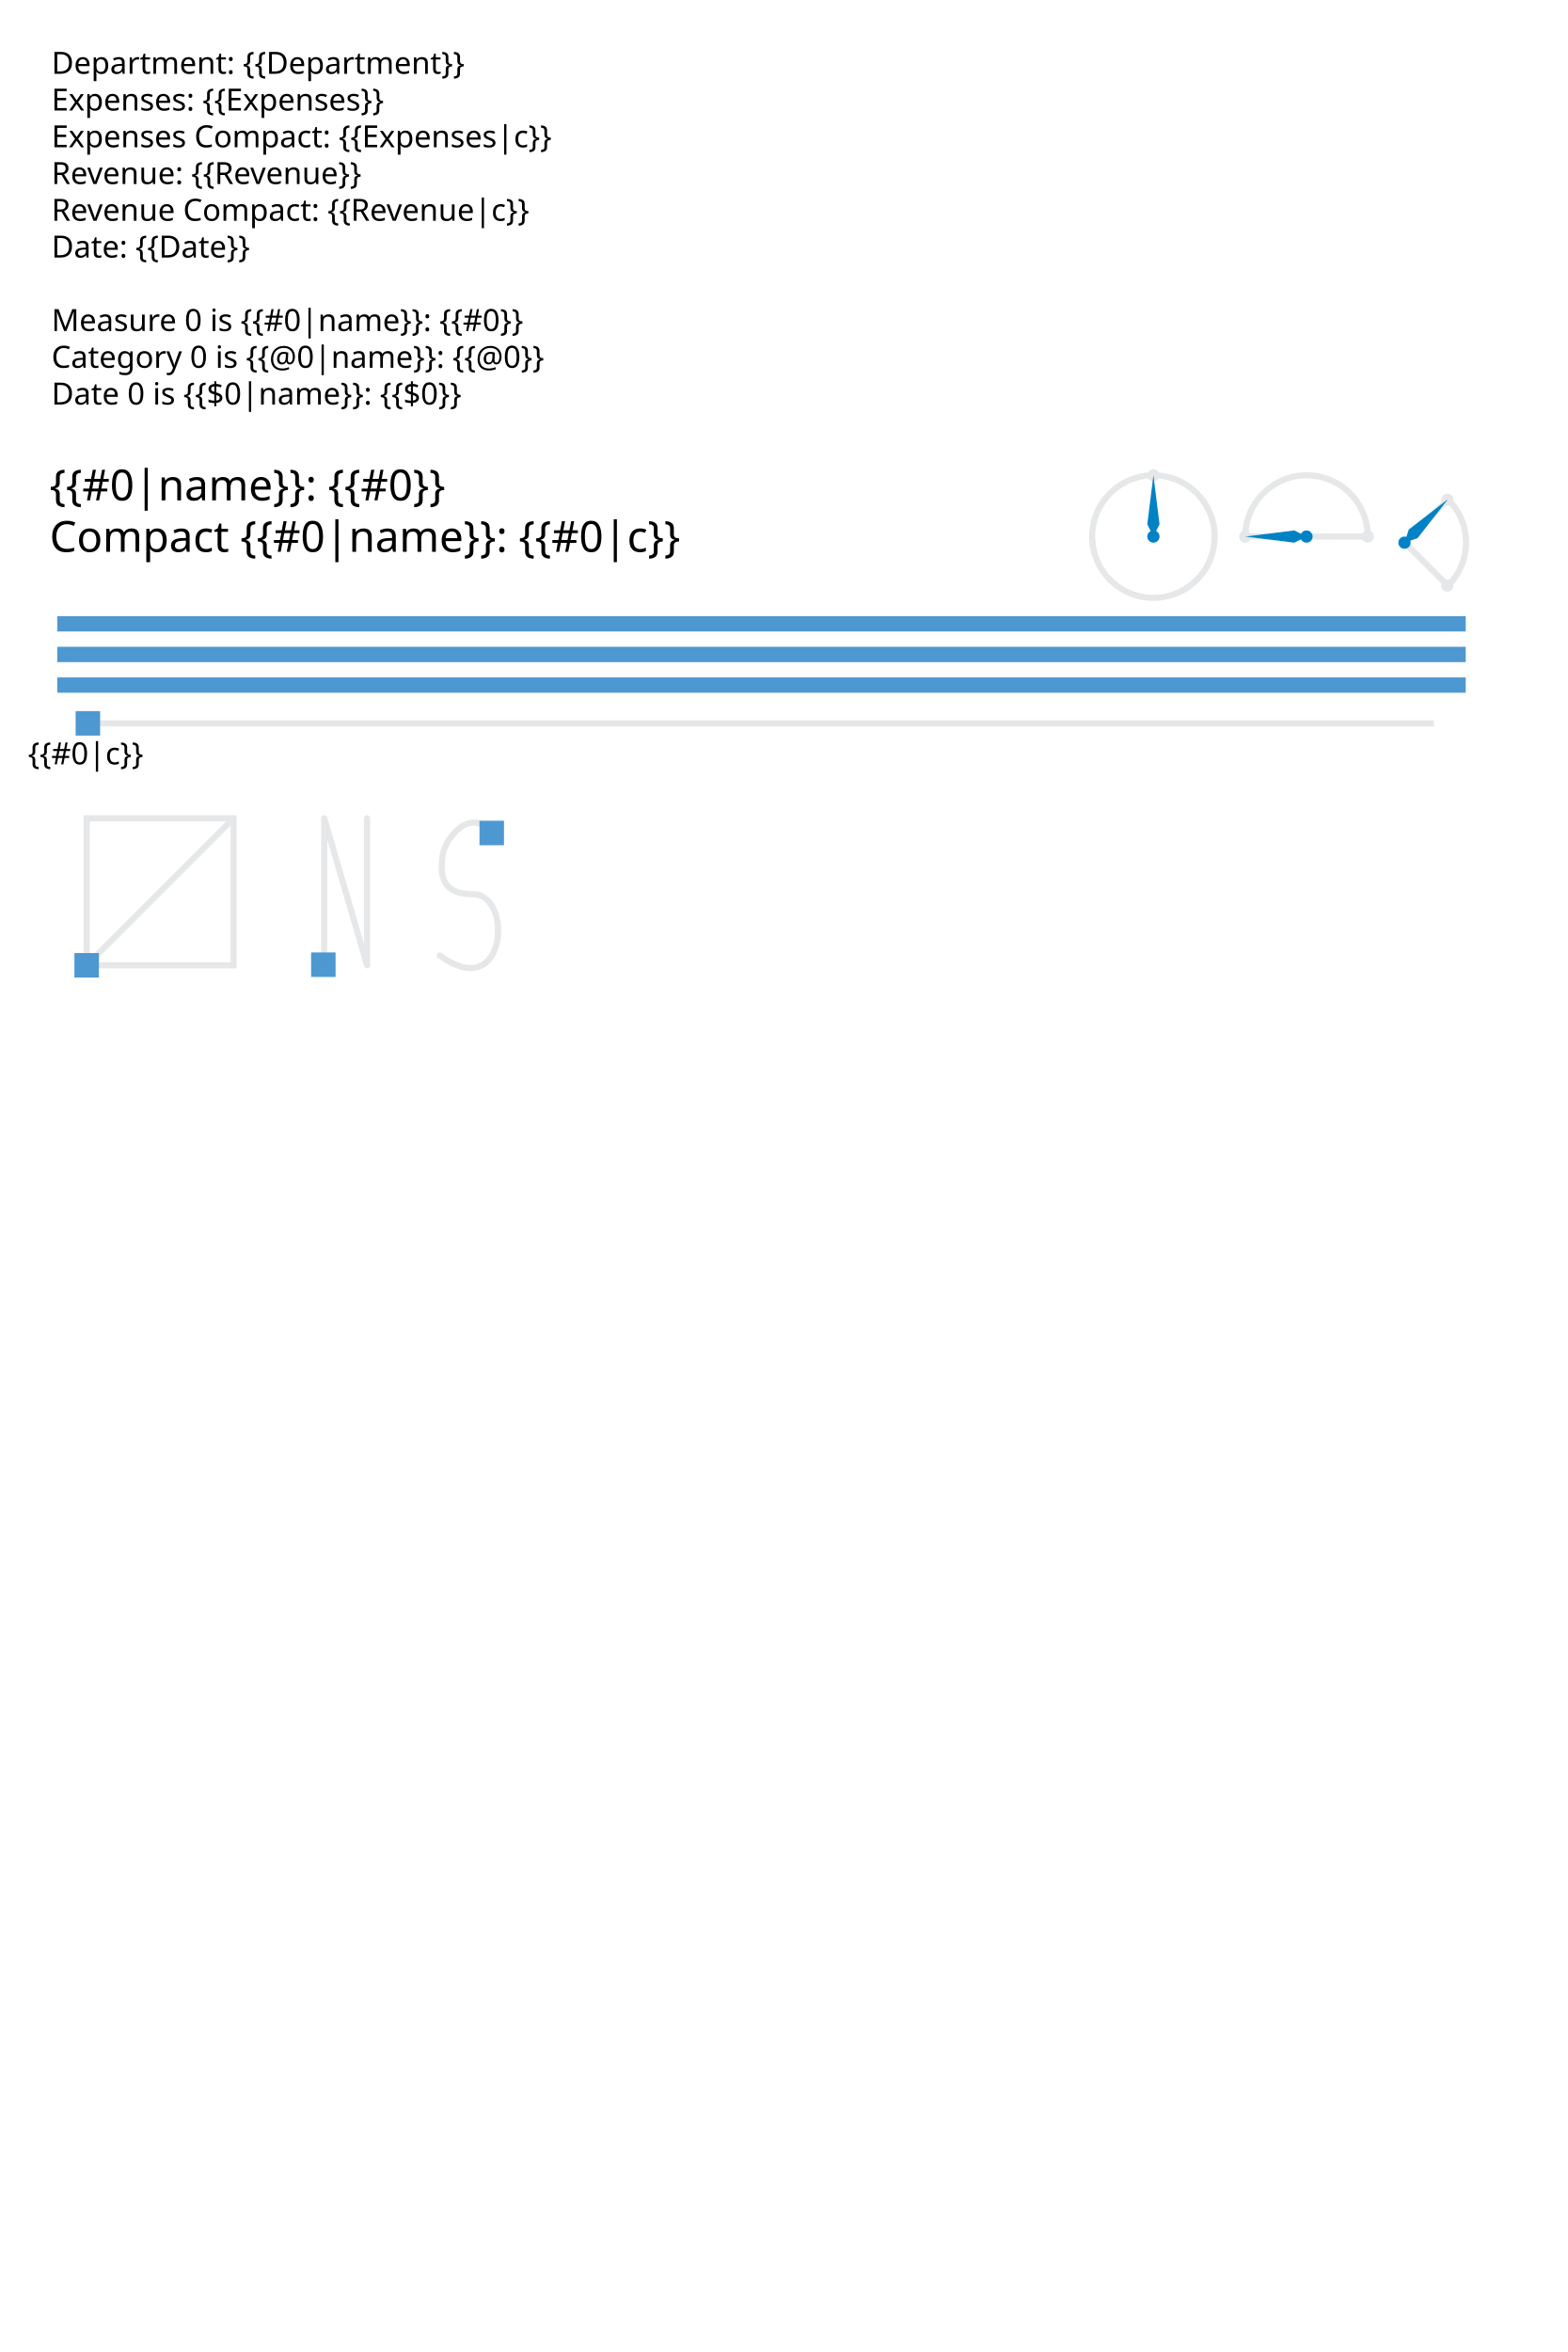
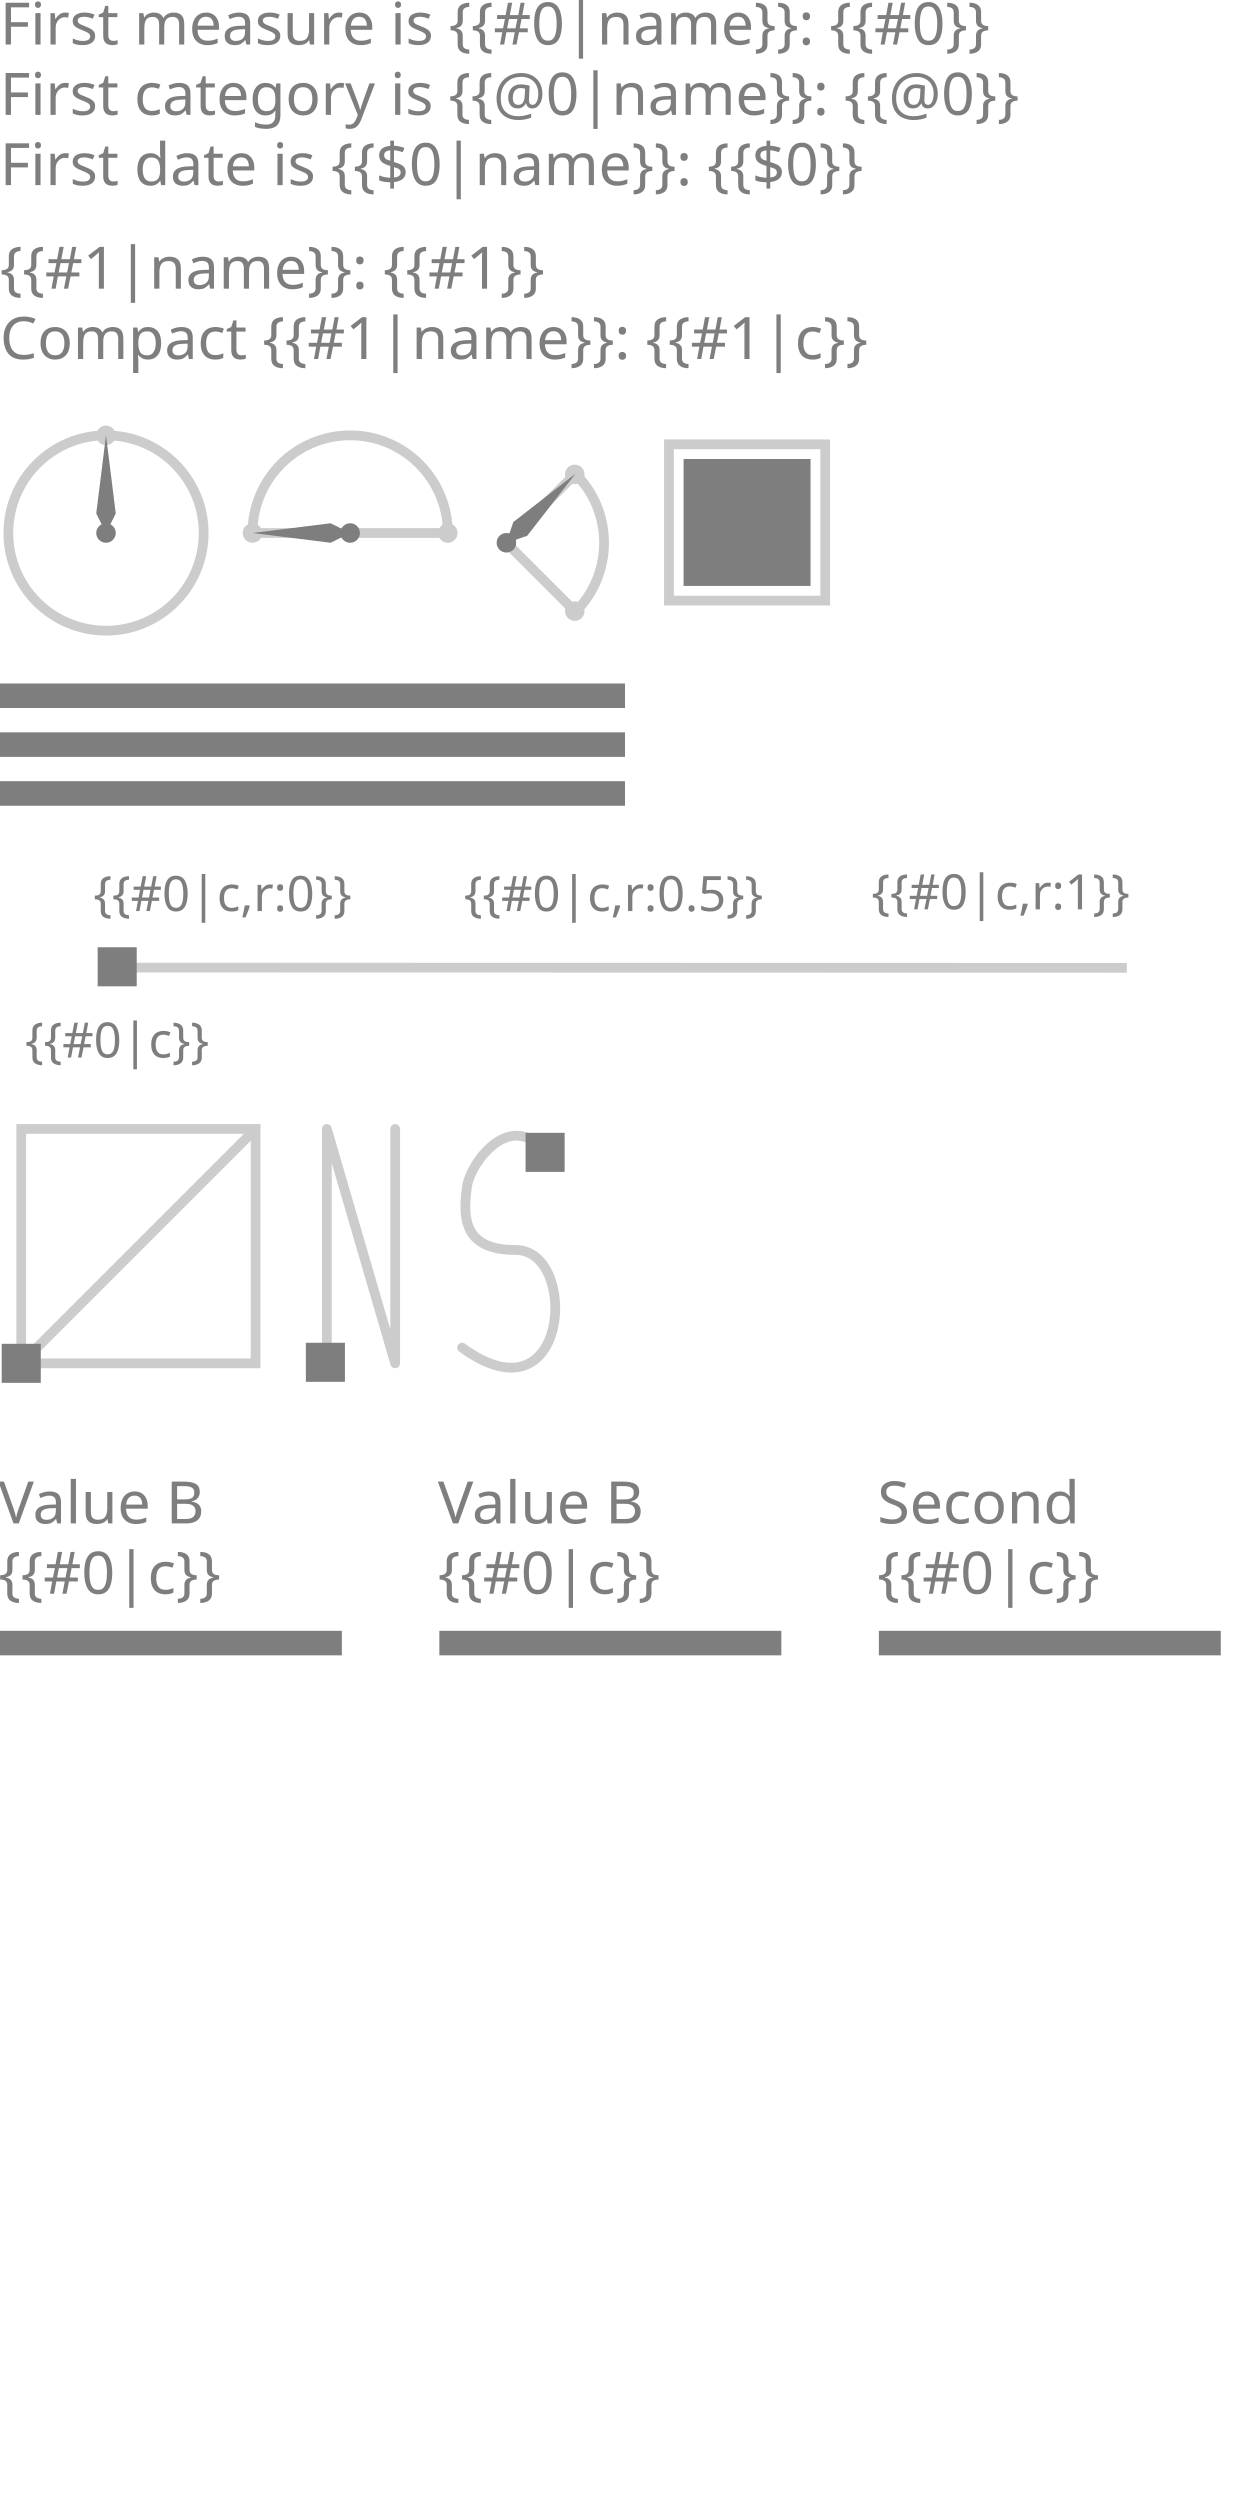
- <svg xmlns="http://www.w3.org/2000/svg" version="1.1" x="0px" y="0px" viewBox="0 0 512 768" style="enable-background:new 0 0 512 768;" xml:space="preserve">
+ <svg xmlns="http://www.w3.org/2000/svg" version="1.1" id="ai" x="0px" y="0px" viewBox="0 0 256 512" style="enable-background:new 0 0 256 512;" xml:space="preserve">
  <style type="text/css">
	.st0{fill:none;}
- 	.st1{font-family:'OpenSans-Regular';}
- 	.st2{font-size:10px;}
- 	.st3{font-size:14px;}
- 	.st4{fill:none;stroke:#E6E7E8;stroke-width:2;stroke-miterlimit:10;}
- 	.st5{fill:#E6E7E8;}
- 	.st6{fill:#0082C5;}
- 	.st7{fill:#4E98D2;}
- 	.st8{fill:none;stroke:#E6E7E8;stroke-width:2;stroke-linecap:round;stroke-linejoin:round;stroke-miterlimit:10;}
+ 	.st1{fill:#7E7E7E;}
+ 	.st2{font-family:'OpenSans-Regular';}
+ 	.st3{font-size:12px;}
+ 	.st4{font-size:10px;}
+ 	.st5{fill:none;stroke:#CCCCCC;stroke-width:2;stroke-miterlimit:10;}
+ 	.st6{fill:#CCCCCC;}
+ 	.st7{fill:none;stroke:#CCCCCC;stroke-width:2;stroke-linecap:round;stroke-linejoin:round;stroke-miterlimit:10;}
</style>
-   <g id="Airplane_Top">
-     <g id="plane_parts_1_">
- 	</g>
-     <g id="data_bar">
- 	</g>
-     <g id="label_1_">
- 	</g>
+   <rect x="0" class="st0" width="255" height="43" />
+   <text id="Text_Sample" transform="matrix(1 0 0 1 0 9.1203)">
+     <tspan x="0" y="0" class="st1 st2 st3">First measure is {{#0|name}}: {{#0}}</tspan>
+     <tspan x="0" y="14.4" class="st1 st2 st3">First category is {{@0|name}}: {{@0}}</tspan>
+     <tspan x="0" y="28.8" class="st1 st2 st3">First date is {{$0|name}}: {{$0}}</tspan>
+   </text>
+   <rect x="0" y="50" class="st0" width="256" height="30.25" />
+   <text id="Text_Sample_2" transform="matrix(1.0068 0 0 1 0 59.12)">
+     <tspan x="0" y="0" class="st1 st2 st3">{{#1|name}}: {{#1}}</tspan>
+     <tspan x="0" y="14.4" class="st1 st2 st3">Compact {{#1|name}}: {{#1|c}}</tspan>
+   </text>
+   <rect x="5.14" y="208.99" class="st0" width="40.09" height="13.35" />
+   <text id="_x7B__x7B_p:_x23_0_x2C_g:g1_x2C_a:middle_x7D__x7D_" transform="matrix(1 0 0 1 5.1358 216.5867)" class="st1 st2 st4">{{#0|c}}</text>
+   <path class="st5" d="M117.85,125.31c3.62-3.62,5.86-8.62,5.86-14.14c0-5.52-2.24-10.52-5.86-14.14l-14.14,14.14L117.85,125.31z" />
+   <circle class="st6" cx="117.71" cy="97.16" r="2" />
+   <circle class="st6" cx="117.71" cy="125.16" r="2" />
+   <circle class="st1" cx="103.71" cy="111.16" r="2" />
+   <path class="st5" d="M91.71,109.16h-40c0-11.05,8.95-20,20-20S91.71,98.12,91.71,109.16z" />
+   <circle class="st6" cx="51.71" cy="109.16" r="2" />
+   <circle class="st6" cx="91.71" cy="109.16" r="2" />
+   <circle class="st1" cx="71.71" cy="109.16" r="2" />
+   <circle class="st5" cx="21.71" cy="109.16" r="20" />
+   <circle class="st6" cx="21.71" cy="89.16" r="2" />
+   <circle class="st1" cx="21.71" cy="109.16" r="2" />
+   <polygon id="Dial_3__x7B__x7B__r:____x23_0_x2C____rr____:____.25____x2C_____o_:_0_x3B_1____x7D__x7D_" class="st1" points="  103.71,111.16 107.95,109.75 117.85,97.02 105.12,106.92 " />
+   <polygon id="Dial_2__x7B__x7B_rotate:_x23_0_x2C_origin:1_x3B_.5_x2C_rotateRatio:0.5_x7D__x7D_" class="st1" points="71.71,109.16   67.71,107.16 51.71,109.16 67.71,111.16 " />
+   <polygon id="Dial_1__x7B__x7B_r:_x23_0_x2C_o:.5_x3B_1_x7D__x7D__1_" class="st1" points="21.71,109.16 23.71,105.16 21.71,89.16   19.71,105.16 " />
+   <rect y="150" class="st6" width="128" height="5" />
+   <rect y="160" class="st6" width="128" height="5" />
+   <rect y="140" class="st6" width="128" height="5" />
+   <rect id="_x7B__x7B_scaleX:_x23_0_x2C_origin:1_x3B_1_x7D__x7D__1_" y="150" class="st1" width="128" height="5" />
+   <rect id="_x7B__x7B___sx___:____x23_0_x2C____o__:_____.5__x3B____0.5____x7D__x7D__1_" y="160" class="st1" width="128" height="5" />
+   <rect x="4.35" y="231.21" class="st5" width="48" height="48" />
+   <line id="_x7B__x7B_g2_x7D__x7D_" class="st5" x1="4.35" y1="279.21" x2="52.35" y2="231.21" />
+   <line id="_x7B__x7B_g1_x7D__x7D__2_" class="st5" x1="24.06" y1="198.16" x2="230.78" y2="198.21" />
+   <polyline id="_x7B__x7B_g3_x7D__x7D_" class="st7" points="66.94,279.21 66.94,231.21 80.93,279.21 80.93,231.21 " />
+   <path id="_x7B__x7B_g4_x7D__x7D_" class="st7" d="M111.64,236c-7-9-15.29,2.05-16,7c-1,7-0.33,13,10,13c13,0,11,36-11,20" />
+   <rect id="_x7B__x7B_position:_x23_0_x2C_guide:g1_x7D__x7D__2_" x="20" y="194" class="st1" width="8" height="8" />
+   <rect id="_x7B__x7B_position:_x23_0_x2C_guide:g2_x7D__x7D__1_" x="0.35" y="275.21" class="st1" width="8" height="8" />
+   <rect id="_x7B__x7B_position:_x23_0_x2C_guide:g3_x7D__x7D_" x="62.64" y="275" class="st1" width="8" height="8" />
+   <rect id="_x7B__x7B_position:_x23_0_x2C_guide:g4_x7D__x7D_" x="107.64" y="232" class="st1" width="8" height="8" />
+   <rect x="19.14" y="178.99" class="st0" width="53.86" height="13.35" />
+   <text id="_x7B__x7B_align:start_x7D__x7D_" transform="matrix(1 0 0 1 19.1358 186.5867)" class="st1 st2 st4">{{#0|c,r:0}}</text>
+   <rect x="95" y="178.99" class="st0" width="64.35" height="13.35" />
+   <text id="_x7B__x7B_align:middle_x7D__x7D_" transform="matrix(1 0 0 1 95.0001 186.5867)" class="st1 st2 st4">{{#0|c,r:0.5}}</text>
+   <rect x="177.13" y="178.63" class="st0" width="53.86" height="13.35" />
+   <text id="_x7B__x7B_align:end_x7D__x7D_" transform="matrix(1 0 0 1 178.478 186.2274)" class="st1 st2 st4">{{#0|c,r:1}}</text>
+   <rect x="137" y="91" class="st5" width="32" height="32" />
+   <rect id="_x7B__x7B_a:_x23_0_x7D__x7D_" x="140" y="94" class="st1" width="26" height="26" />
+   <rect id="_x7B__x7B_sx:_x23_0_x7D__x7D__2_" y="140" class="st1" width="128" height="5" />
+   <g id="_x7B__x7B_filter:Character_x3D_Value_B_x7D__x7D_">
+     <rect x="-0.32" y="302.88" class="st0" width="67.32" height="30.25" />
+     <text id="Text_Sample_2_1_" transform="matrix(1.0068 0 0 1 -0.3196 311.9954)">
+       <tspan x="0" y="0" class="st1 st2 st3">Value B</tspan>
+       <tspan x="0" y="14.4" class="st1 st2 st3">{{#0|c}}</tspan>
+     </text>
+     <rect y="334" class="st6" width="70" height="5" />
+     <rect id="_x7B__x7B_sx:_x23_0_x7D__x7D__1_" y="334" class="st1" width="70" height="5" />
  </g>
-   <g id="Airplane_Profile">
-     <g id="plane_parts">
- 	</g>
-     <g id="data_bar_1_">
- 	</g>
-     <g id="label">
- 	</g>
+   <g id="FIlter_Test_1_">
+     <rect x="89.68" y="302.88" class="st0" width="67.32" height="30.25" />
+     <text id="_x7B__x7B_filter:_x40_0_x3D_Value_B_x7D__x7D_" transform="matrix(1.0068 0 0 1 89.6804 311.9954)">
+       <tspan x="0" y="0" class="st1 st2 st3">Value B</tspan>
+       <tspan x="0" y="14.4" class="st1 st2 st3">{{#0|c}}</tspan>
+     </text>
+     <rect x="90" y="334" class="st6" width="70" height="5" />
+     <rect id="_x7B__x7B_scaleX:_x23_0_x2C_filter:_x40_0_x3D_Value_B_x7D__x7D_" x="90" y="334" class="st1" width="70" height="5" />
  </g>
-   <g id="Comprehensive">
-     <g id="Dial_Base_3">
- 	</g>
-     <g id="Dial_Base_2">
- 	</g>
-     <g id="Dial_Base_1">
- 	</g>
-   </g>
-   <g id="test">
-     <rect x="16.8" y="16.5" class="st0" width="471.3" height="123.5" />
-     <text id="Text_Sample" transform="matrix(1 0 0 1 16.8195 24.0942)">
-       <tspan x="0" y="0" class="st1 st2">Department: {{Department}}</tspan>
-       <tspan x="0" y="12" class="st1 st2">Expenses: {{Expenses}}</tspan>
-       <tspan x="0" y="24" class="st1 st2">Expenses Compact: {{Expenses|c}}</tspan>
-       <tspan x="0" y="36" class="st1 st2">Revenue: {{Revenue}}</tspan>
-       <tspan x="0" y="48" class="st1 st2">Revenue Compact: {{Revenue|c}}</tspan>
-       <tspan x="0" y="60" class="st1 st2">Date: {{Date}}</tspan>
-       <tspan x="0" y="84" class="st1 st2">Measure 0 is {{#0|name}}: {{#0}}</tspan>
-       <tspan x="0" y="96" class="st1 st2">Category 0 is {{@0|name}}: {{@0}}</tspan>
-       <tspan x="0" y="108" class="st1 st2">Date 0 is {{$0|name}}: {{$0}}</tspan>
+   <g id="_x7B__x7B_f:1_x7D__x7D_">
+     <rect x="179.68" y="302.88" class="st0" width="67.32" height="30.25" />
+     <text id="Text_Sample_2_3_" transform="matrix(1.0068 0 0 1 179.6804 311.9954)">
+       <tspan x="0" y="0" class="st1 st2 st3">Second</tspan>
+       <tspan x="0" y="14.4" class="st1 st2 st3">{{#0|c}}</tspan>
    </text>
-     <rect x="16.2" y="152.8" class="st0" width="254.3" height="42.8" />
-     <text transform="matrix(1 0 0 1 16.1956 163.3916)">
-       <tspan x="0" y="0" class="st1 st3">{{#0|name}}: {{#0}}</tspan>
-       <tspan x="0" y="16.8" class="st1 st3">Compact {{#0|name}}: {{#0|c}}</tspan>
-     </text>
-     <rect x="9.1" y="242" class="st0" width="40.1" height="13.4" />
-     <text id="_x7B__x7B_p:_x23_0_x2C_g:g1_x7D__x7D__1_" transform="matrix(1 0 0 1 9.1358 249.5867)" class="st1 st2">{{#0|c}}</text>
-     <path class="st4" d="M472.9,191.3c3.6-3.6,5.9-8.6,5.9-14.1s-2.2-10.5-5.9-14.1l-14.1,14.1L472.9,191.3z" />
-     <circle class="st5" cx="472.7" cy="163.2" r="2" />
-     <circle class="st5" cx="472.7" cy="191.2" r="2" />
-     <circle class="st6" cx="458.7" cy="177.2" r="2" />
-     <path class="st4" d="M446.7,175.2h-40c0-11,9-20,20-20C437.8,155.2,446.7,164.1,446.7,175.2z" />
-     <circle class="st5" cx="406.7" cy="175.2" r="2" />
-     <circle class="st5" cx="446.7" cy="175.2" r="2" />
-     <circle class="st6" cx="426.7" cy="175.2" r="2" />
-     <circle class="st4" cx="376.7" cy="175.2" r="20" />
-     <circle class="st5" cx="376.7" cy="155.2" r="2" />
-     <circle class="st6" cx="376.7" cy="175.2" r="2" />
-     <polygon id="Dial_3__x7B__x7B__r:____x23_0_x2C____rr____:____.25____x2C_____o_:_0_x3B_1____x7D__x7D_" class="st6" points="   458.7,177.2 463,175.7 472.9,163 460.1,172.9  " />
-     <polygon id="Dial_2__x7B__x7B_rotate:_x23_0_x2C_origin:1_x3B_.5_x2C_rotateRatio:0.5_x7D__x7D_" class="st6" points="426.7,175.2    422.7,173.2 406.7,175.2 422.7,177.2  " />
-     <polygon id="Dial_1__x7B__x7B_r:_x23_0_x2C_o:.5_x3B_1_x7D__x7D__1_" class="st6" points="376.7,175.2 378.7,171.2 376.7,155.2    374.7,171.2  " />
-     <rect id="_x7B__x7B_sx:_x23_0_x7D__x7D__1_" x="18.7" y="201.2" class="st7" width="460" height="5" />
-     <rect id="_x7B__x7B_scaleX:_x23_0_x2C_origin:1_x3B_1_x7D__x7D__1_" x="18.7" y="211.2" class="st7" width="460" height="5" />
-     <rect id="_x7B__x7B___sx___:____x23_0_x2C____o__:_____.5__x3B____0.5____x7D__x7D__1_" x="18.7" y="221.2" class="st7" width="460" height="5" />
-     <rect x="28.3" y="267.2" class="st4" width="48" height="48" />
-     <line id="_x7B__x7B_g2_x7D__x7D_" class="st4" x1="28.3" y1="315.2" x2="76.3" y2="267.2" />
-     <line id="_x7B__x7B_g1_x7D__x7D__2_" class="st4" x1="28.7" y1="236.2" x2="468.3" y2="236.2" />
-     <polyline id="_x7B__x7B_g3_x7D__x7D_" class="st8" points="105.9,315.2 105.9,267.2 119.9,315.2 119.9,267.2  " />
-     <path id="_x7B__x7B_g4_x7D__x7D_" class="st8" d="M160.6,272c-7-9-15.3,2.1-16,7c-1,7-0.3,13,10,13c13,0,11,36-11,20" />
-     <rect id="_x7B__x7B_position:_x23_0_x2C_guide:g1_x7D__x7D__2_" x="24.7" y="232.2" class="st7" width="8" height="8" />
-     <rect id="_x7B__x7B_position:_x23_0_x2C_guide:g2_x7D__x7D__1_" x="24.3" y="311.2" class="st7" width="8" height="8" />
-     <rect id="_x7B__x7B_position:_x23_0_x2C_guide:g3_x7D__x7D_" x="101.6" y="311" class="st7" width="8" height="8" />
-     <rect id="_x7B__x7B_position:_x23_0_x2C_guide:g4_x7D__x7D_" x="156.6" y="268" class="st7" width="8" height="8" />
+     <rect x="180" y="334" class="st6" width="70" height="5" />
+     <rect id="_x7B__x7B_sx:_x23_0_x7D__x7D__4_" x="180" y="334" class="st1" width="70" height="5" />
  </g>
</svg>
